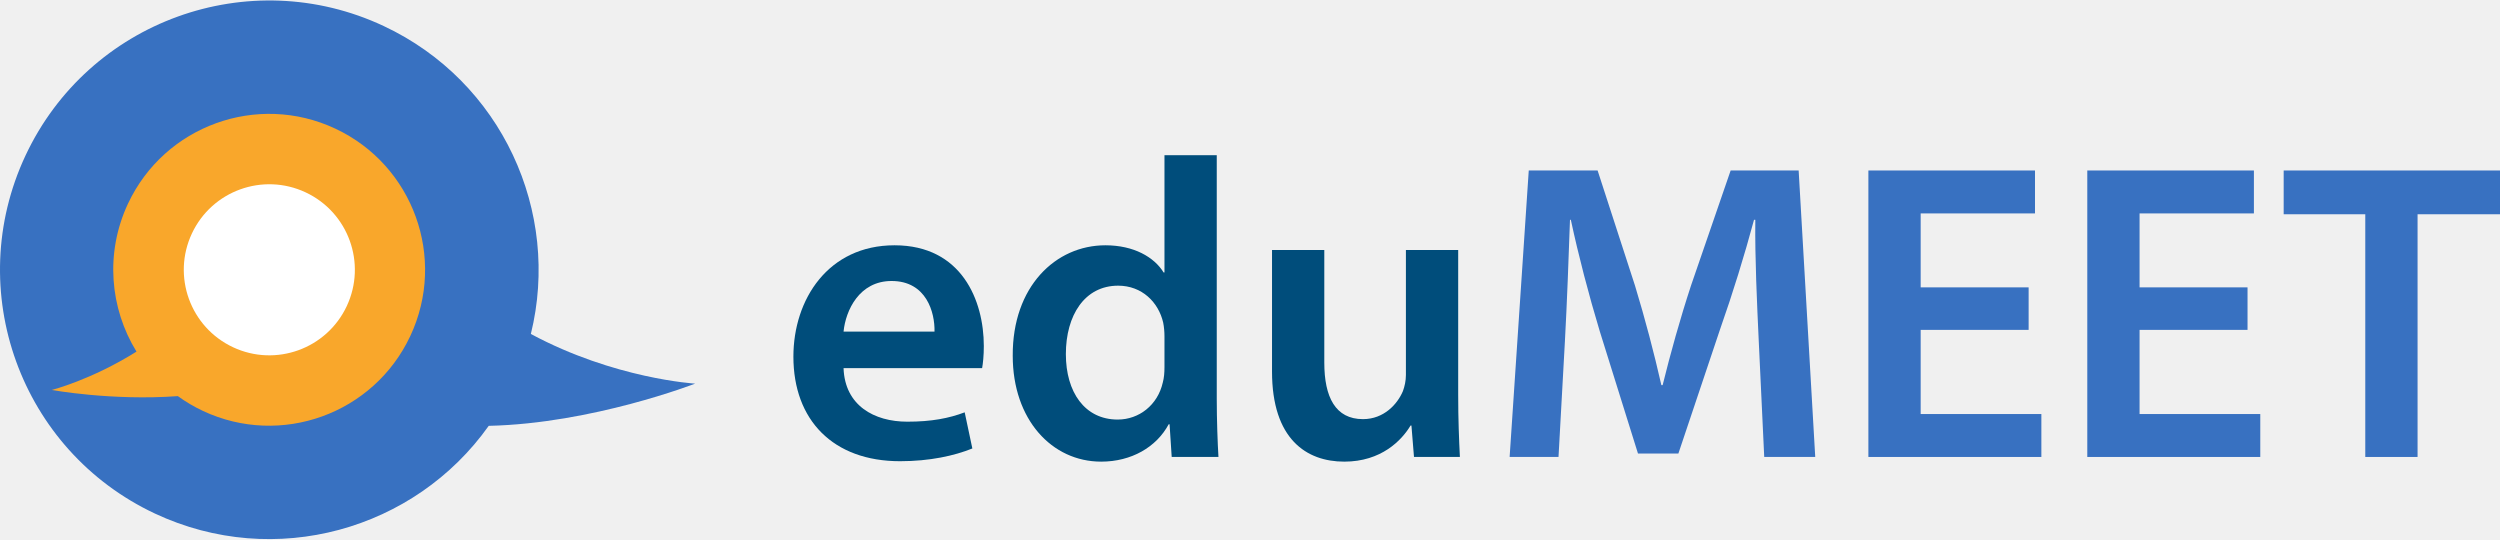
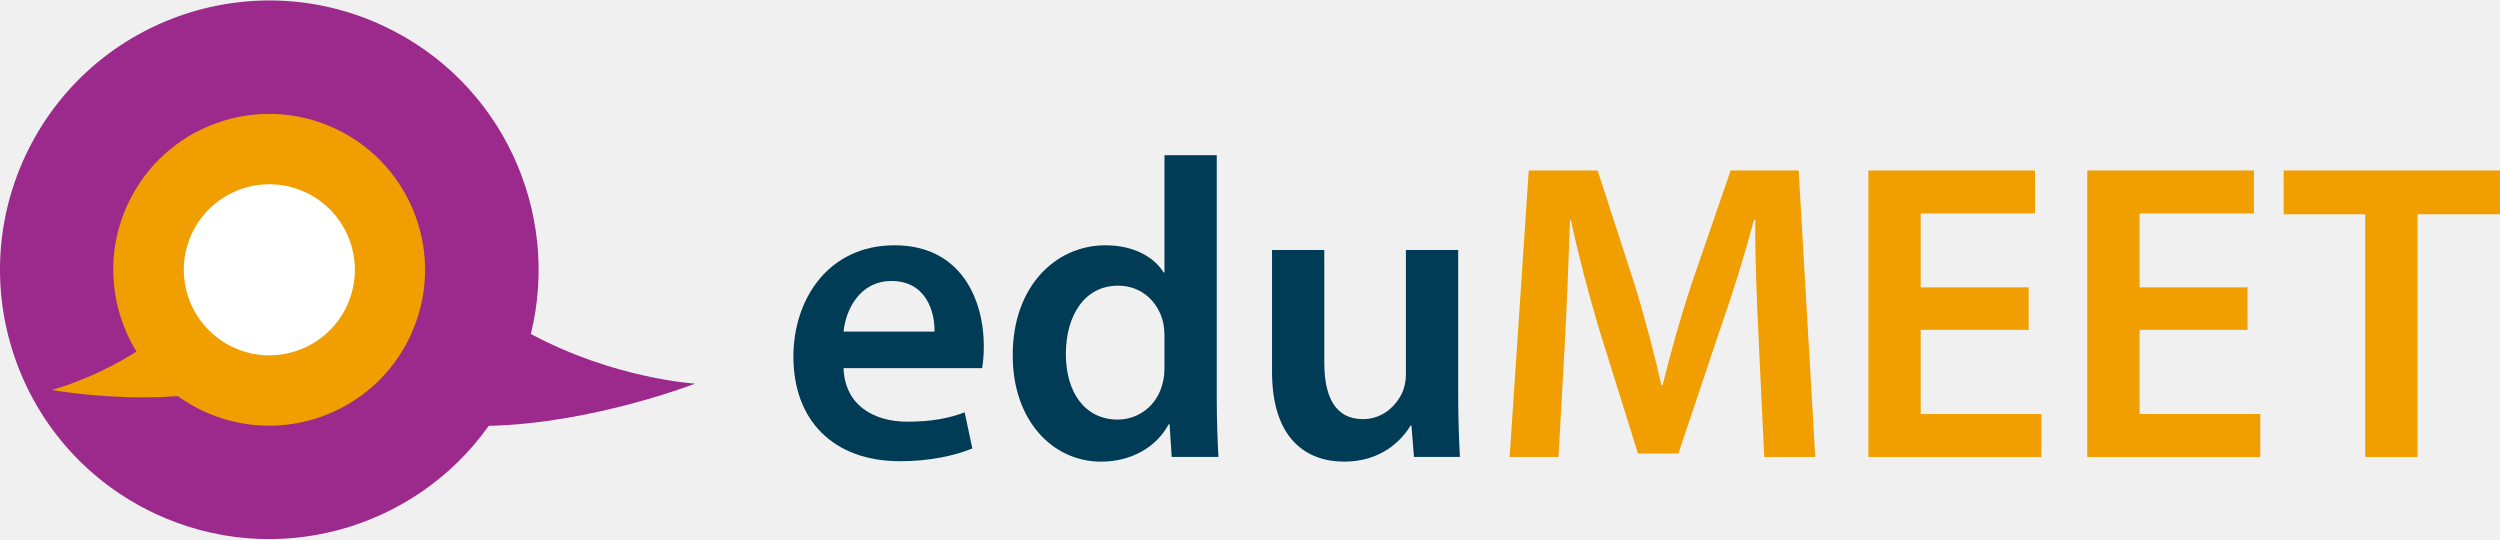
<svg xmlns="http://www.w3.org/2000/svg" version="1.1" id="svg2" xml:space="preserve" width="139" height="30" viewBox="0 0 799.667 172.293">
  <defs id="defs6" />
  <g id="g10" transform="matrix(1.333333,0,0,-1.333333,0,172.2933)">
    <g id="g12" transform="scale(0.1)">
-       <path d="m 1667.64,373.02 c 0,0 -193.65,11.343 -394.11,119.109 72.23,293.047 -69.56,605.841 -353.264,738.851 C 597.211,1382.37 212.637,1243.22 61.203,920.25 -90.172,597.238 48.906,212.57 371.965,61.16 659.195,-73.461 995.113,21.809 1172.46,271.719 c 248.85,5.543 495.18,101.301 495.18,101.301" style="fill:#3871c1;fill-opacity:1;fill-rule:nonzero;stroke:none" id="path14" />
-       <path d="m 2241.9,497.863 c 1.02,45.887 -19.37,121.34 -102.98,121.34 -77.5,0 -110.14,-70.355 -115.23,-121.34 z m -218.21,-87.687 c 3.06,-89.742 73.42,-128.485 152.96,-128.485 58.12,0 99.91,8.161 137.64,22.434 l 18.37,-86.676 c -42.83,-17.34 -101.98,-30.59 -173.35,-30.59 -161.11,0 -255.95,98.922 -255.95,250.844 0,137.652 83.62,267.16 242.68,267.16 161.12,0 214.15,-132.562 214.15,-241.672 0,-23.453 -2.05,-41.8 -4.09,-53.015 h -332.41" style="fill:#004d7b;fill-opacity:1;fill-rule:nonzero;stroke:none" id="path16" />
-       <path d="m 2793.57,486.648 c 0,10.196 -1.01,22.434 -3.06,32.629 -11.2,48.946 -50.97,88.711 -108.08,88.711 -80.55,0 -125.42,-71.375 -125.42,-164.168 0,-90.75 44.87,-157.031 124.41,-157.031 50.98,0 95.85,34.672 108.08,88.715 3.06,11.215 4.07,23.449 4.07,36.703 z m 125.42,434.379 V 336.754 c 0,-50.973 2.05,-106.043 4.09,-139.703 h -112.17 l -5.1,78.527 h -2.05 c -29.55,-55.066 -89.71,-89.738 -162.11,-89.738 -118.29,0 -212.1,100.949 -212.1,253.898 -1.01,166.211 102.98,265.125 222.29,265.125 68.32,0 117.27,-28.554 139.69,-65.261 h 2.04 v 281.425 h 125.42" style="fill:#004d7b;fill-opacity:1;fill-rule:nonzero;stroke:none" id="path18" />
-       <path d="m 3498.2,345.93 c 0,-59.141 2.04,-108.078 4.09,-148.879 h -110.13 l -6.12,75.461 h -2.05 c -21.4,-35.684 -70.36,-86.672 -159.06,-86.672 -90.75,0 -173.35,54.051 -173.35,216.172 V 693.641 H 3177 V 423.422 c 0,-82.586 26.52,-135.613 92.79,-135.613 49.98,0 82.6,35.691 95.85,67.3 4.09,11.211 7.14,24.469 7.14,38.746 V 693.641 H 3498.2 V 345.93" style="fill:#004d7b;fill-opacity:1;fill-rule:nonzero;stroke:none" id="path20" />
-       <path d="m 4219.13,477.465 c -4.09,88.715 -9.19,195.781 -8.15,288.57 h -3.06 c -22.44,-83.609 -51,-176.398 -81.58,-263.07 l -99.93,-297.754 h -96.87 l -91.78,293.672 c -26.5,87.687 -50.97,181.5 -69.34,267.152 h -2.02 c -3.08,-89.726 -7.14,-198.836 -12.24,-292.648 L 3738.87,197.051 H 3621.6 l 45.88,687.273 h 165.19 l 89.73,-276.336 c 24.48,-80.558 45.88,-162.129 63.23,-238.609 h 3.04 c 18.37,74.441 41.82,159.07 68.32,239.629 l 94.84,275.316 h 163.14 l 39.78,-687.273 h -122.38 l -13.24,280.414" style="fill:#3871c1;fill-opacity:1;fill-rule:nonzero;stroke:none" id="path22" />
-       <path d="M 4866.67,501.941 H 4607.68 V 300.043 h 289.58 V 197.051 h -415 v 687.273 h 399.7 V 781.336 H 4607.68 V 603.91 h 258.99 V 501.941" style="fill:#3871c1;fill-opacity:1;fill-rule:nonzero;stroke:none" id="path24" />
-       <path d="m 5391.83,501.941 h -259 V 300.043 h 289.59 V 197.051 h -415.01 v 687.273 h 399.71 V 781.336 H 5132.83 V 603.91 h 259 V 501.941" style="fill:#3871c1;fill-opacity:1;fill-rule:nonzero;stroke:none" id="path26" />
-       <path d="m 5674.31,779.297 h -195.78 v 105.027 h 519.02 V 779.297 H 5799.73 V 197.051 h -125.42 v 582.246" style="fill:#3871c1;fill-opacity:1;fill-rule:nonzero;stroke:none" id="path28" />
-       <path d="m 804.438,984.711 c -187.032,87.649 -409.68,7.086 -497.36,-179.902 -55.531,-118.496 -43.469,-251.282 20.344,-355 -108.164,-67.911 -203.207,-92.024 -203.207,-92.024 0,0 143.82,-26.316 302.43,-14.781 18.66,-13.457 38.761,-25.453 60.351,-35.578 186.984,-87.625 409.707,-7.102 497.359,179.906 87.675,187.047 7.114,409.691 -179.917,497.379" style="fill:#f9a72b;fill-opacity:1;fill-rule:nonzero;stroke:none" id="path30" />
+       <path d="m 1667.64,373.02 c 0,0 -193.65,11.343 -394.11,119.109 72.23,293.047 -69.56,605.841 -353.264,738.851 C 597.211,1382.37 212.637,1243.22 61.203,920.25 -90.172,597.238 48.906,212.57 371.965,61.16 659.195,-73.461 995.113,21.809 1172.46,271.719 c 248.85,5.543 495.18,101.301 495.18,101.301" style="fill:#9c298c;fill-opacity:1;fill-rule:nonzero;stroke:none" id="path14" />
+       <path d="m 2241.9,497.863 c 1.02,45.887 -19.37,121.34 -102.98,121.34 -77.5,0 -110.14,-70.355 -115.23,-121.34 z m -218.21,-87.687 c 3.06,-89.742 73.42,-128.485 152.96,-128.485 58.12,0 99.91,8.161 137.64,22.434 l 18.37,-86.676 c -42.83,-17.34 -101.98,-30.59 -173.35,-30.59 -161.11,0 -255.95,98.922 -255.95,250.844 0,137.652 83.62,267.16 242.68,267.16 161.12,0 214.15,-132.562 214.15,-241.672 0,-23.453 -2.05,-41.8 -4.09,-53.015 h -332.41" style="fill:#003C56;fill-opacity:1;fill-rule:nonzero;stroke:none" id="path16" />
+       <path d="m 2793.57,486.648 c 0,10.196 -1.01,22.434 -3.06,32.629 -11.2,48.946 -50.97,88.711 -108.08,88.711 -80.55,0 -125.42,-71.375 -125.42,-164.168 0,-90.75 44.87,-157.031 124.41,-157.031 50.98,0 95.85,34.672 108.08,88.715 3.06,11.215 4.07,23.449 4.07,36.703 z m 125.42,434.379 V 336.754 c 0,-50.973 2.05,-106.043 4.09,-139.703 h -112.17 l -5.1,78.527 h -2.05 c -29.55,-55.066 -89.71,-89.738 -162.11,-89.738 -118.29,0 -212.1,100.949 -212.1,253.898 -1.01,166.211 102.98,265.125 222.29,265.125 68.32,0 117.27,-28.554 139.69,-65.261 h 2.04 v 281.425 h 125.42" style="fill:#003C56;fill-opacity:1;fill-rule:nonzero;stroke:none" id="path18" />
+       <path d="m 3498.2,345.93 c 0,-59.141 2.04,-108.078 4.09,-148.879 h -110.13 l -6.12,75.461 h -2.05 c -21.4,-35.684 -70.36,-86.672 -159.06,-86.672 -90.75,0 -173.35,54.051 -173.35,216.172 V 693.641 H 3177 V 423.422 c 0,-82.586 26.52,-135.613 92.79,-135.613 49.98,0 82.6,35.691 95.85,67.3 4.09,11.211 7.14,24.469 7.14,38.746 V 693.641 H 3498.2 V 345.93" style="fill:#003C56;fill-opacity:1;fill-rule:nonzero;stroke:none" id="path20" />
+       <path d="m 4219.13,477.465 c -4.09,88.715 -9.19,195.781 -8.15,288.57 h -3.06 c -22.44,-83.609 -51,-176.398 -81.58,-263.07 l -99.93,-297.754 h -96.87 l -91.78,293.672 c -26.5,87.687 -50.97,181.5 -69.34,267.152 h -2.02 c -3.08,-89.726 -7.14,-198.836 -12.24,-292.648 L 3738.87,197.051 H 3621.6 l 45.88,687.273 h 165.19 l 89.73,-276.336 c 24.48,-80.558 45.88,-162.129 63.23,-238.609 h 3.04 c 18.37,74.441 41.82,159.07 68.32,239.629 l 94.84,275.316 h 163.14 l 39.78,-687.273 h -122.38 l -13.24,280.414" style="fill:#f09e00;fill-opacity:1;fill-rule:nonzero;stroke:none" id="path22" />
+       <path d="M 4866.67,501.941 H 4607.68 V 300.043 h 289.58 V 197.051 h -415 v 687.273 h 399.7 V 781.336 H 4607.68 V 603.91 h 258.99 V 501.941" style="fill:#f09e00;fill-opacity:1;fill-rule:nonzero;stroke:none" id="path24" />
+       <path d="m 5391.83,501.941 h -259 V 300.043 h 289.59 V 197.051 h -415.01 v 687.273 h 399.71 V 781.336 H 5132.83 V 603.91 h 259 V 501.941" style="fill:#f09e00;fill-opacity:1;fill-rule:nonzero;stroke:none" id="path26" />
+       <path d="m 5674.31,779.297 h -195.78 v 105.027 h 519.02 V 779.297 H 5799.73 V 197.051 h -125.42 v 582.246" style="fill:#f09e00;fill-opacity:1;fill-rule:nonzero;stroke:none" id="path28" />
+       <path d="m 804.438,984.711 c -187.032,87.649 -409.68,7.086 -497.36,-179.902 -55.531,-118.496 -43.469,-251.282 20.344,-355 -108.164,-67.911 -203.207,-92.024 -203.207,-92.024 0,0 143.82,-26.316 302.43,-14.781 18.66,-13.457 38.761,-25.453 60.351,-35.578 186.984,-87.625 409.707,-7.102 497.359,179.906 87.675,187.047 7.114,409.691 -179.917,497.379" style="fill:#f09e00;fill-opacity:1;fill-rule:nonzero;stroke:none" id="path30" />
      <path d="M 831.895,558.988 C 783.809,456.395 661.621,412.215 559.043,460.293 456.438,508.387 412.262,630.559 460.344,733.152 c 48.094,102.582 170.242,146.778 272.847,98.696 102.61,-48.106 146.797,-170.246 98.704,-272.86" style="fill:#ffffff;fill-opacity:1;fill-rule:nonzero;stroke:none" id="path32" />
    </g>
  </g>
</svg>
